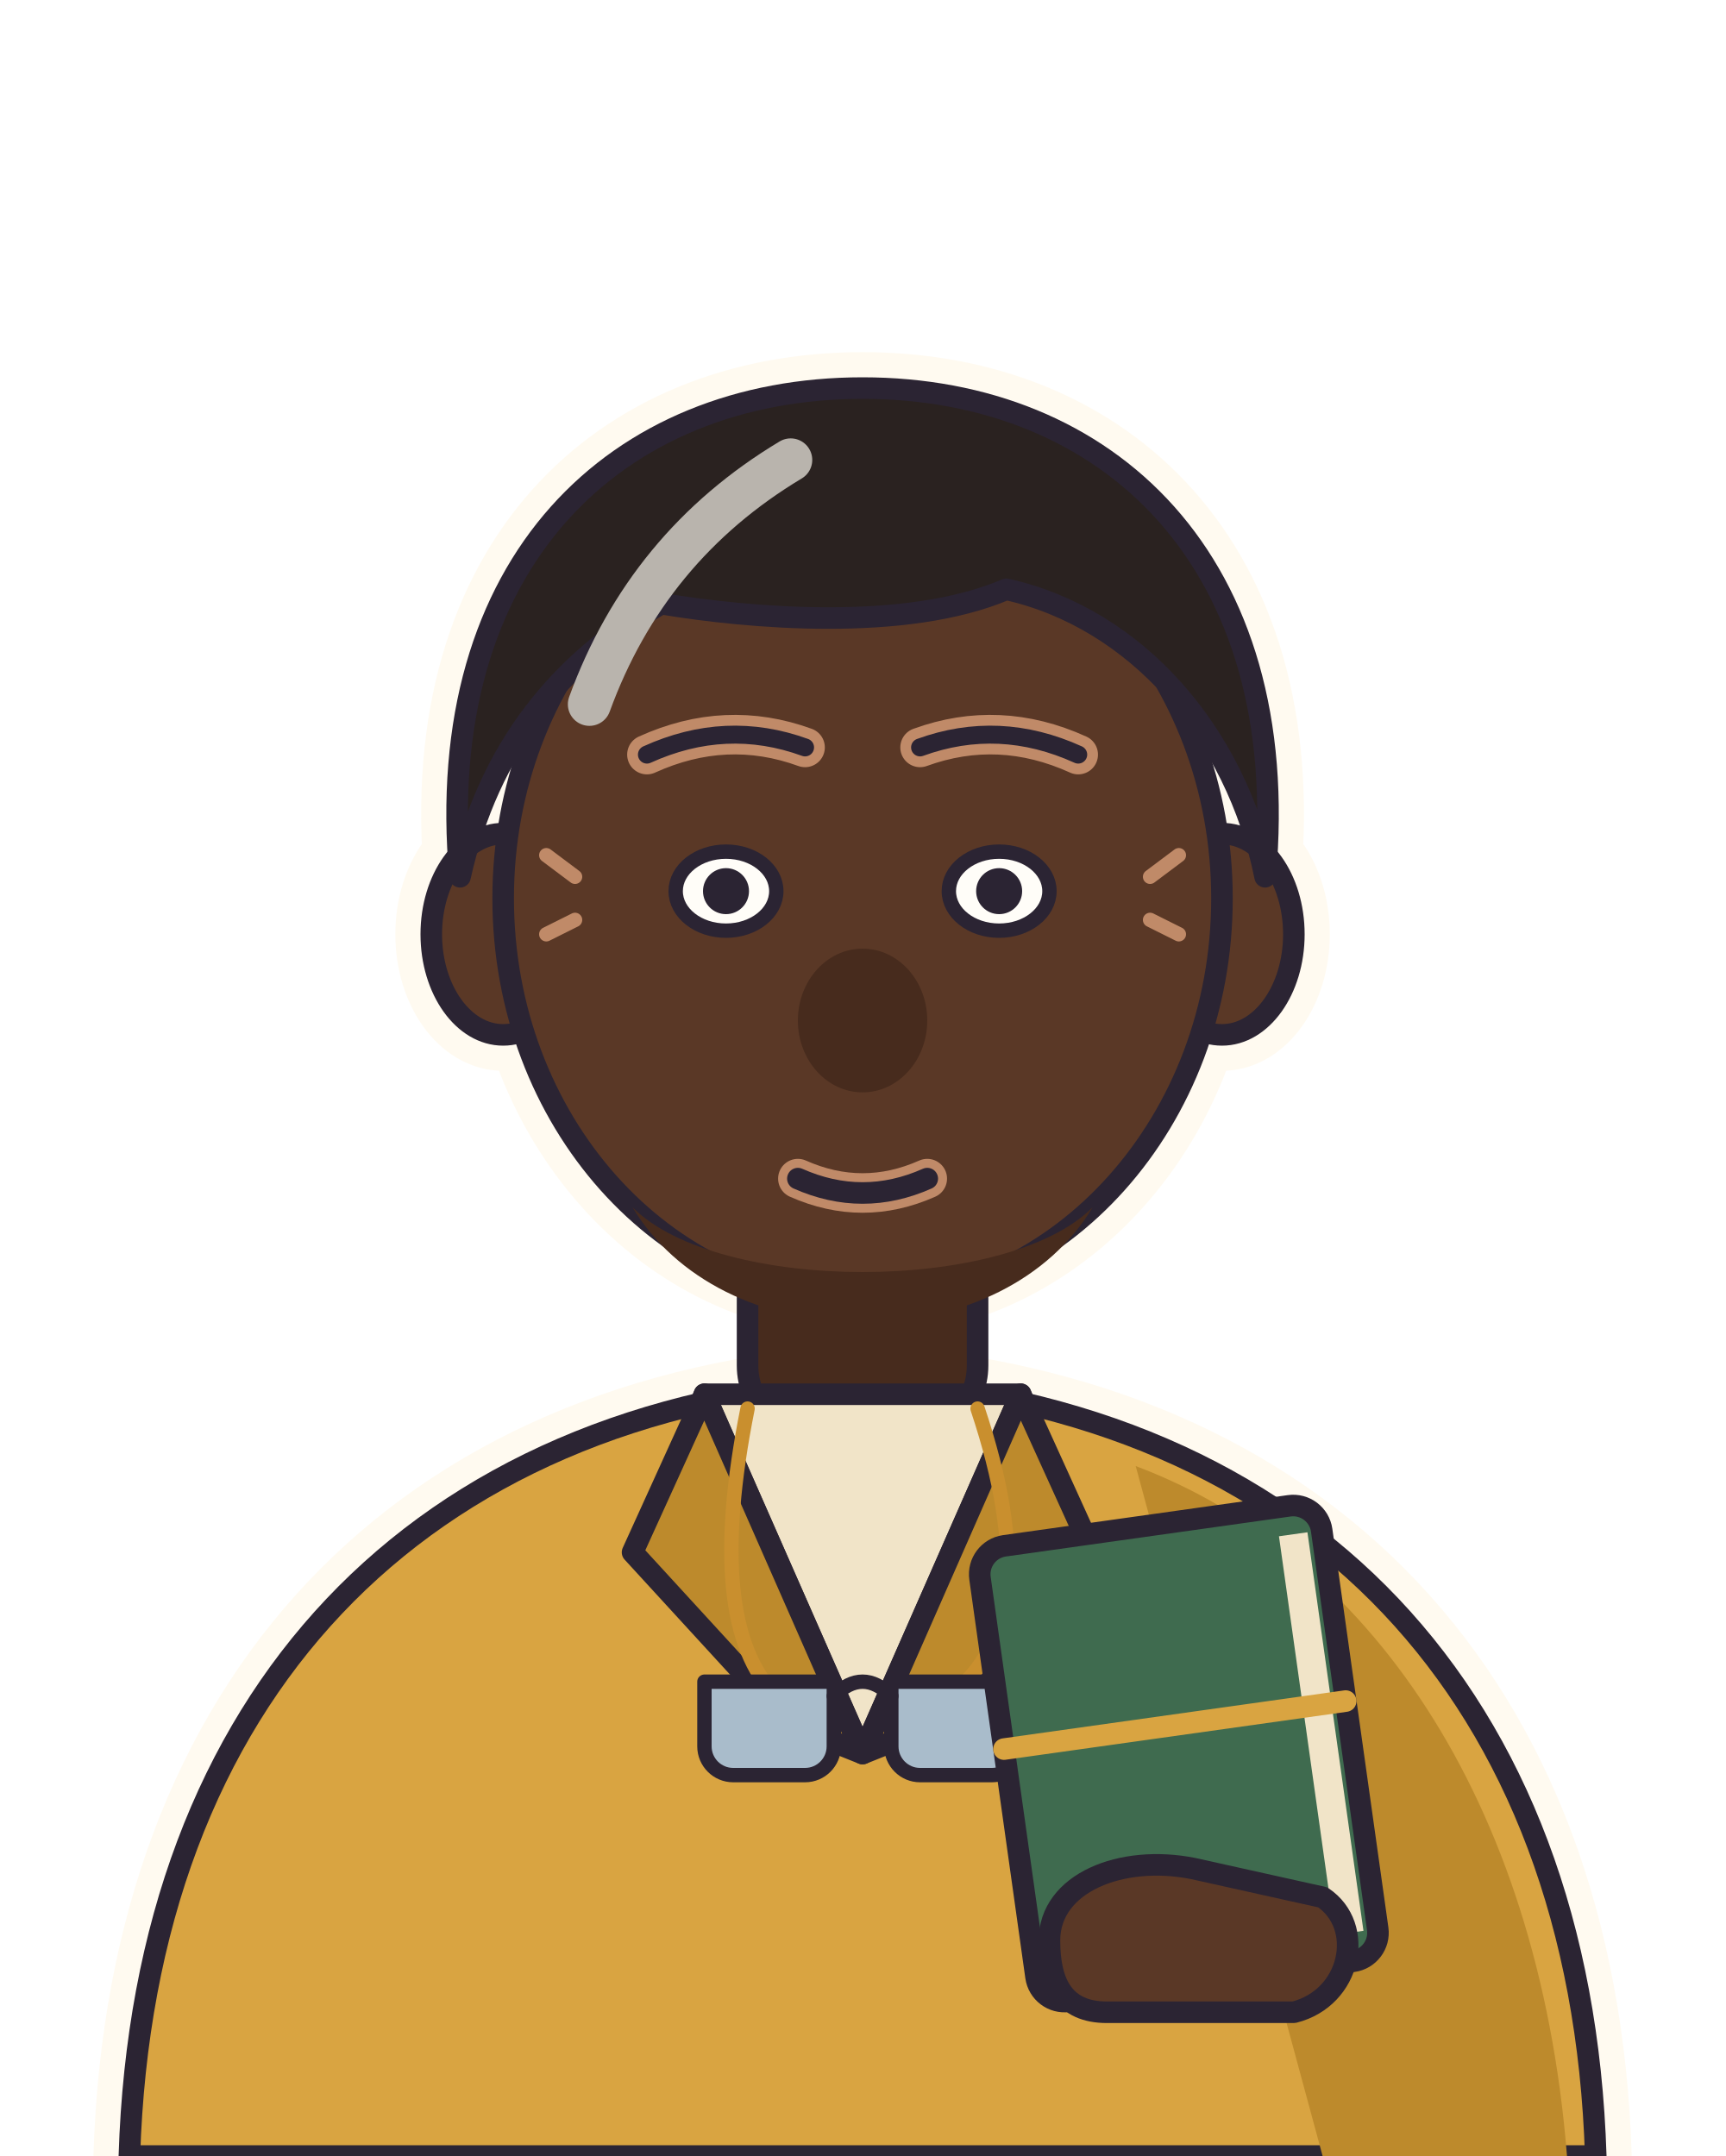
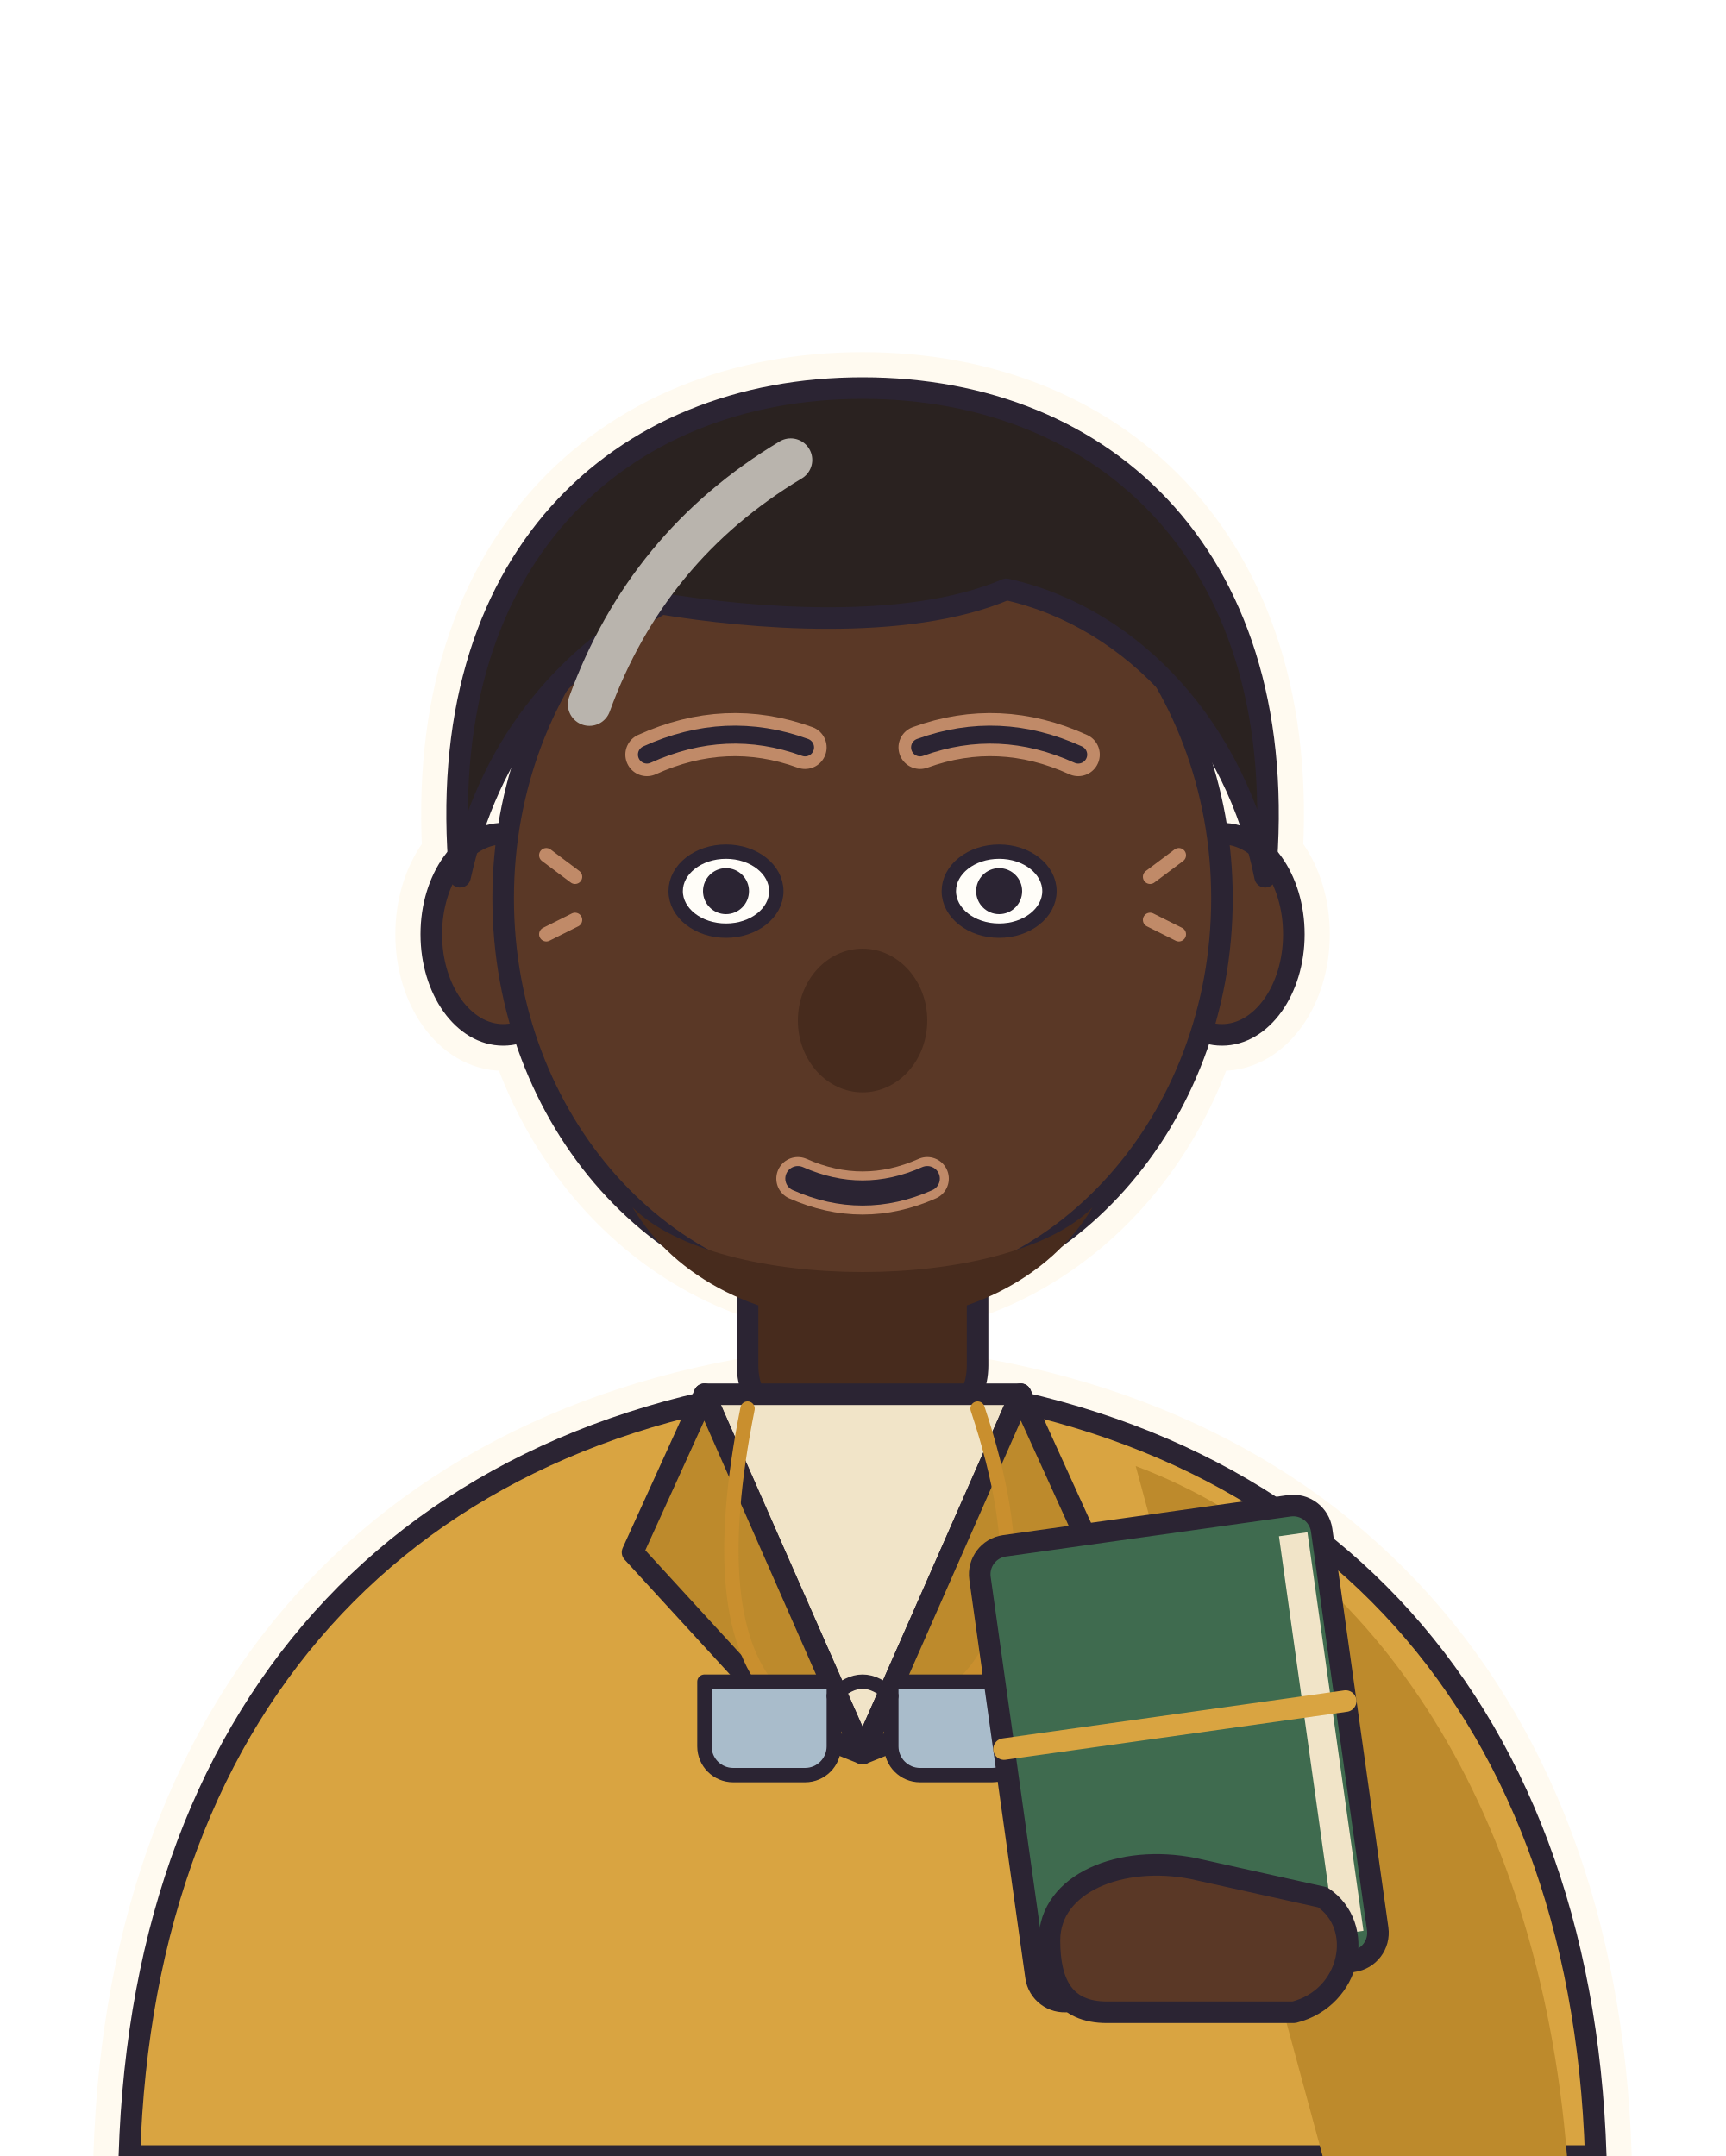
<svg xmlns="http://www.w3.org/2000/svg" viewBox="0 0 240 300" role="img" aria-labelledby="ad-t">
  <style>.x{display:none}.x-default{display:inline}.x:target{display:inline}.x:target~.x-default{display:none}</style>
  <defs>
    <path id="ad-sil" d="M18 300C20 236 58 196 120 192C182 196 220 236 222 300ZM70 125a50 56 0 1 0 100 0a50 56 0 1 0 -100 0ZM60 130a10 14 0 1 0 20 0a10 14 0 1 0 -20 0ZM160 130a10 14 0 1 0 20 0a10 14 0 1 0 -20 0ZM64 122C60 78 86 54 120 54C154 54 180 78 176 122Z" />
  </defs>
  <use href="#ad-sil" fill="#fffaf0" stroke="#fffaf0" stroke-width="10" stroke-linejoin="round" />
  <g stroke="#2b2433" stroke-width="3" stroke-linejoin="round" stroke-linecap="round">
    <path d="M18 300C20 236 58 196 120 192C182 196 220 236 222 300Z" fill="#d9a441" />
    <path d="M158 204C190 216 214 250 218 300H184Z" fill="#bd8a2c" stroke="none" />
    <rect x="104" y="166" width="32" height="34" rx="10" fill="#472b1d" />
    <path d="M98 194L120 244L142 194Z" fill="#f1e4c8" />
    <path d="M98 194L88 216L110 240L120 244ZM142 194L152 216L130 240L120 244Z" fill="#bd8a2c" />
    <path d="M60 130a10 14 0 1 0 20 0a10 14 0 1 0 -20 0ZM160 130a10 14 0 1 0 20 0a10 14 0 1 0 -20 0Z" fill="#5a3826" />
    <path d="M70 125a50 56 0 1 0 100 0a50 56 0 1 0 -100 0Z" fill="#5a3826" />
    <path d="M88 168C100 180 140 180 152 168C146 178 134 184 120 184C106 184 94 178 88 168Z" fill="#472b1d" stroke="none" />
    <path d="M64 122C60 78 86 54 120 54C154 54 180 78 176 122C172 102 158 86 140 82C126 88 104 86 92 84C78 92 68 104 64 122Z" fill="#2a2220" />
    <path d="M82 98Q90 76 110 64" fill="none" stroke="#b9b4ad" stroke-width="6" />
    <path d="M111 142a9 10 0 1 0 18 0a9 10 0 1 0 -18 0Z" fill="#472b1d" stroke="none" />
    <path d="M80 122L76 119M80 128L76 130M160 122L164 119M160 128L164 130" stroke="#c08a68" stroke-width="2" />
    <path d="M104 196Q98 226 108 236M136 196Q146 226 132 236" fill="none" stroke="#c98f2e" stroke-width="2" />
    <path d="M98 234h18v9a4 4 0 0 1-4 4h-10a4 4 0 0 1-4-4ZM124 234h18v9a4 4 0 0 1-4 4h-10a4 4 0 0 1-4-4Z" fill="#a9bccb" stroke-width="2" />
    <path d="M116 236Q120 232 124 236" fill="none" stroke-width="2" />
    <g transform="rotate(-8 164 244)">
      <rect x="140" y="212" width="48" height="64" rx="4" fill="#3f6b4f" />
      <rect x="182" y="216" width="4" height="56" fill="#f1e4c8" stroke="none" />
      <path d="M140 240H188" stroke="#d9a441" />
    </g>
    <path d="M146 270C146 262 156 258 166 260L184 264C190 268 188 278 180 280H154C148 280 146 276 146 270Z" fill="#5a3826" />
  </g>
  <g id="x-warm" class="x" stroke="#2b2433" stroke-linecap="round" stroke-linejoin="round" fill="none">
-     <path d="M90 102Q101 96 112 100M128 100Q139 96 150 102M106 162Q120 174 134 162M94 127Q101 119 108 127M132 127Q139 119 146 127" stroke="#c08a68" stroke-width="5.5" />
+     <path d="M90 102Q101 96 112 100M128 100Q139 96 150 102M106 162Q120 174 134 162M94 127Q101 119 108 127M132 127Q139 119 146 127" stroke="#c08a68" stroke-width="6" />
    <path d="M90 102Q101 96 112 100M128 100Q139 96 150 102" stroke-width="2.5" />
-     <path d="M94 127Q101 119 108 127M132 127Q139 119 146 127" stroke-width="3" />
-     <path d="M106 162Q120 174 134 162" stroke-width="3" />
+     <path d="M94 127Q101 119 108 127M132 127Q139 119 146 127" stroke-width="3.5" />
+     <path d="M106 162Q120 174 134 162" stroke-width="3.5" />
  </g>
  <g id="x-thinking" class="x" stroke="#2b2433" stroke-linecap="round" stroke-linejoin="round" fill="none">
-     <path d="M90 98Q101 89 112 96M128 105Q139 104 150 105M117 166L131 163" stroke="#c08a68" stroke-width="5.5" />
+     <path d="M90 98Q101 89 112 96M128 105Q139 104 150 105M117 166L131 163" stroke="#c08a68" stroke-width="6" />
    <path d="M90 98Q101 89 112 96M128 105Q139 104 150 105" stroke-width="2.5" />
    <path d="M94 124a7 5.5 0 1 0 14 0a7 5.5 0 1 0 -14 0ZM132 124a7 5.5 0 1 0 14 0a7 5.5 0 1 0 -14 0Z" fill="#fffdf8" stroke-width="2" />
    <path d="M100.8 121a3.2 3.2 0 1 0 6.4 0a3.2 3.2 0 1 0 -6.4 0ZM138.8 121a3.2 3.2 0 1 0 6.4 0a3.2 3.2 0 1 0 -6.4 0Z" fill="#2b2433" stroke="none" />
-     <path d="M117 166L131 163" stroke-width="3" />
+     <path d="M117 166L131 163" stroke-width="3.5" />
    <g transform="matrix(-1 0 0 1 240 0)">
      <path d="M146 300H196C188 260 172 224 156 204C150 198 140 196 132 198Z" fill="#d9a441" stroke-width="3" />
      <path d="M108 192C108 180 118 176 128 178L142 184C148 190 146 200 138 202L118 202C112 202 108 198 108 192Z" fill="#5a3826" stroke-width="3" />
      <path d="M118 186L132 188M118 194L132 195" stroke="#c08a68" stroke-width="2" />
    </g>
  </g>
  <g id="x-laughing" class="x" stroke="#2b2433" stroke-linecap="round" stroke-linejoin="round" fill="none">
-     <path d="M90 99Q101 92 112 97M128 97Q139 92 150 99M104 161Q120 165 136 161Q134 182 120 182Q106 182 104 161ZM94 127Q101 119 108 127M132 127Q139 119 146 127" stroke="#c08a68" stroke-width="5.5" />
+     <path d="M90 99Q101 92 112 97M128 97Q139 92 150 99M104 161Q120 165 136 161Q134 182 120 182Q106 182 104 161ZM94 127Q101 119 108 127M132 127Q139 119 146 127" stroke="#c08a68" stroke-width="6" />
    <path d="M90 99Q101 92 112 97M128 97Q139 92 150 99" stroke-width="2.5" />
-     <path d="M94 127Q101 119 108 127M132 127Q139 119 146 127" stroke-width="3" />
-     <path d="M104 161Q120 165 136 161Q134 182 120 182Q106 182 104 161Z" fill="#2b2433" stroke-width="3" />
+     <path d="M94 127Q101 119 108 127M132 127Q139 119 146 127" stroke-width="3.5" />
+     <path d="M104 161Q120 165 136 161Q134 182 120 182Q106 182 104 161Z" fill="#2b2433" stroke-width="3.5" />
    <path d="M112 176Q120 170 128 176Q125 181 120 181Q115 181 112 176Z" fill="#e3a6a0" stroke="none" />
  </g>
  <g id="x-proud" class="x" stroke="#2b2433" stroke-linecap="round" stroke-linejoin="round" fill="none">
    <g transform="translate(0 -2)">
-       <path d="M90 100Q101 92 112 98M128 98Q139 92 150 100M102 161Q120 177 138 161M94 127Q101 119 108 127M132 127Q139 119 146 127" stroke="#c08a68" stroke-width="5.5" />
+       <path d="M90 100Q101 92 112 98M128 98Q139 92 150 100M102 161Q120 177 138 161M94 127Q101 119 108 127M132 127Q139 119 146 127" stroke="#c08a68" stroke-width="6" />
      <path d="M90 100Q101 92 112 98M128 98Q139 92 150 100" stroke-width="2.5" />
-       <path d="M94 127Q101 119 108 127M132 127Q139 119 146 127" stroke-width="3" />
-       <path d="M102 161Q120 177 138 161" stroke-width="3" />
+       <path d="M94 127Q101 119 108 127M132 127Q139 119 146 127" stroke-width="3.5" />
+       <path d="M102 161Q120 177 138 161" stroke-width="3.5" />
    </g>
    <path d="M40 300C44 272 66 252 100 244L108 264C90 272 80 286 80 300Z" fill="#d9a441" stroke-width="3" />
    <path d="M98 240C108 232 128 236 136 244C140 252 134 262 124 262L106 262C96 258 92 246 98 240Z" fill="#5a3826" stroke-width="3" />
    <path d="M110 246L130 248M108 254L128 256" stroke="#c08a68" stroke-width="2" />
  </g>
  <g id="x-warm-wave" class="x" stroke="#2b2433" stroke-linecap="round" stroke-linejoin="round" fill="none">
-     <path d="M90 102Q101 96 112 100M128 100Q139 96 150 102M106 162Q120 174 134 162M94 127Q101 119 108 127M132 127Q139 119 146 127" stroke="#c08a68" stroke-width="5.5" />
+     <path d="M90 102Q101 96 112 100M128 100Q139 96 150 102M106 162Q120 174 134 162M94 127Q101 119 108 127M132 127Q139 119 146 127" stroke="#c08a68" stroke-width="6" />
    <path d="M90 102Q101 96 112 100M128 100Q139 96 150 102" stroke-width="2.5" />
-     <path d="M94 127Q101 119 108 127M132 127Q139 119 146 127" stroke-width="3" />
-     <path d="M106 162Q120 174 134 162" stroke-width="3" />
+     <path d="M94 127Q101 119 108 127M132 127Q139 119 146 127" stroke-width="3.5" />
+     <path d="M106 162Q120 174 134 162" stroke-width="3.5" />
    <path d="M34 300C28 252 30 208 42 180L66 182C62 216 64 258 72 300ZM34 176C28 160 30 142 38 136C48 130 62 134 66 146L66 172C62 184 42 186 34 176ZM40 142L36 120M48 136L46 113M56 137L58 116M64 150L73 136" fill="#fffaf0" stroke="#fffaf0" stroke-width="20" />
    <path d="M34 300C28 252 30 208 42 180L66 182C62 216 64 258 72 300Z" fill="#d9a441" stroke-width="3" />
    <path d="M40 142L36 120M48 136L46 113M56 137L58 116M64 150L73 136" stroke-width="10" />
    <path d="M40 142L36 120M48 136L46 113M56 137L58 116M64 150L73 136" stroke="#5a3826" stroke-width="5" />
    <path d="M34 176C28 160 30 142 38 136C48 130 62 134 66 146L66 172C62 184 42 186 34 176Z" fill="#5a3826" stroke-width="3" />
  </g>
  <g id="x-calm" class="x x-default" stroke="#2b2433" stroke-linecap="round" stroke-linejoin="round" fill="none">
-     <path d="M90 105Q101 100 112 104M128 104Q139 100 150 105M111 164Q120 168 129 164" stroke="#c08a68" stroke-width="5.5" />
+     <path d="M90 105Q101 100 112 104M128 104Q139 100 150 105M111 164Q120 168 129 164" stroke="#c08a68" stroke-width="6" />
    <path d="M90 105Q101 100 112 104M128 104Q139 100 150 105" stroke-width="2.5" />
    <path d="M94 124a7 5.5 0 1 0 14 0a7 5.5 0 1 0 -14 0ZM132 124a7 5.5 0 1 0 14 0a7 5.5 0 1 0 -14 0Z" fill="#fffdf8" stroke-width="2" />
    <path d="M97.8 124a3.2 3.2 0 1 0 6.4 0a3.2 3.2 0 1 0 -6.4 0ZM135.8 124a3.2 3.2 0 1 0 6.4 0a3.2 3.2 0 1 0 -6.4 0Z" fill="#2b2433" stroke="none" />
-     <path d="M111 164Q120 168 129 164" stroke-width="3" />
+     <path d="M111 164Q120 168 129 164" stroke-width="3.5" />
  </g>
</svg>
